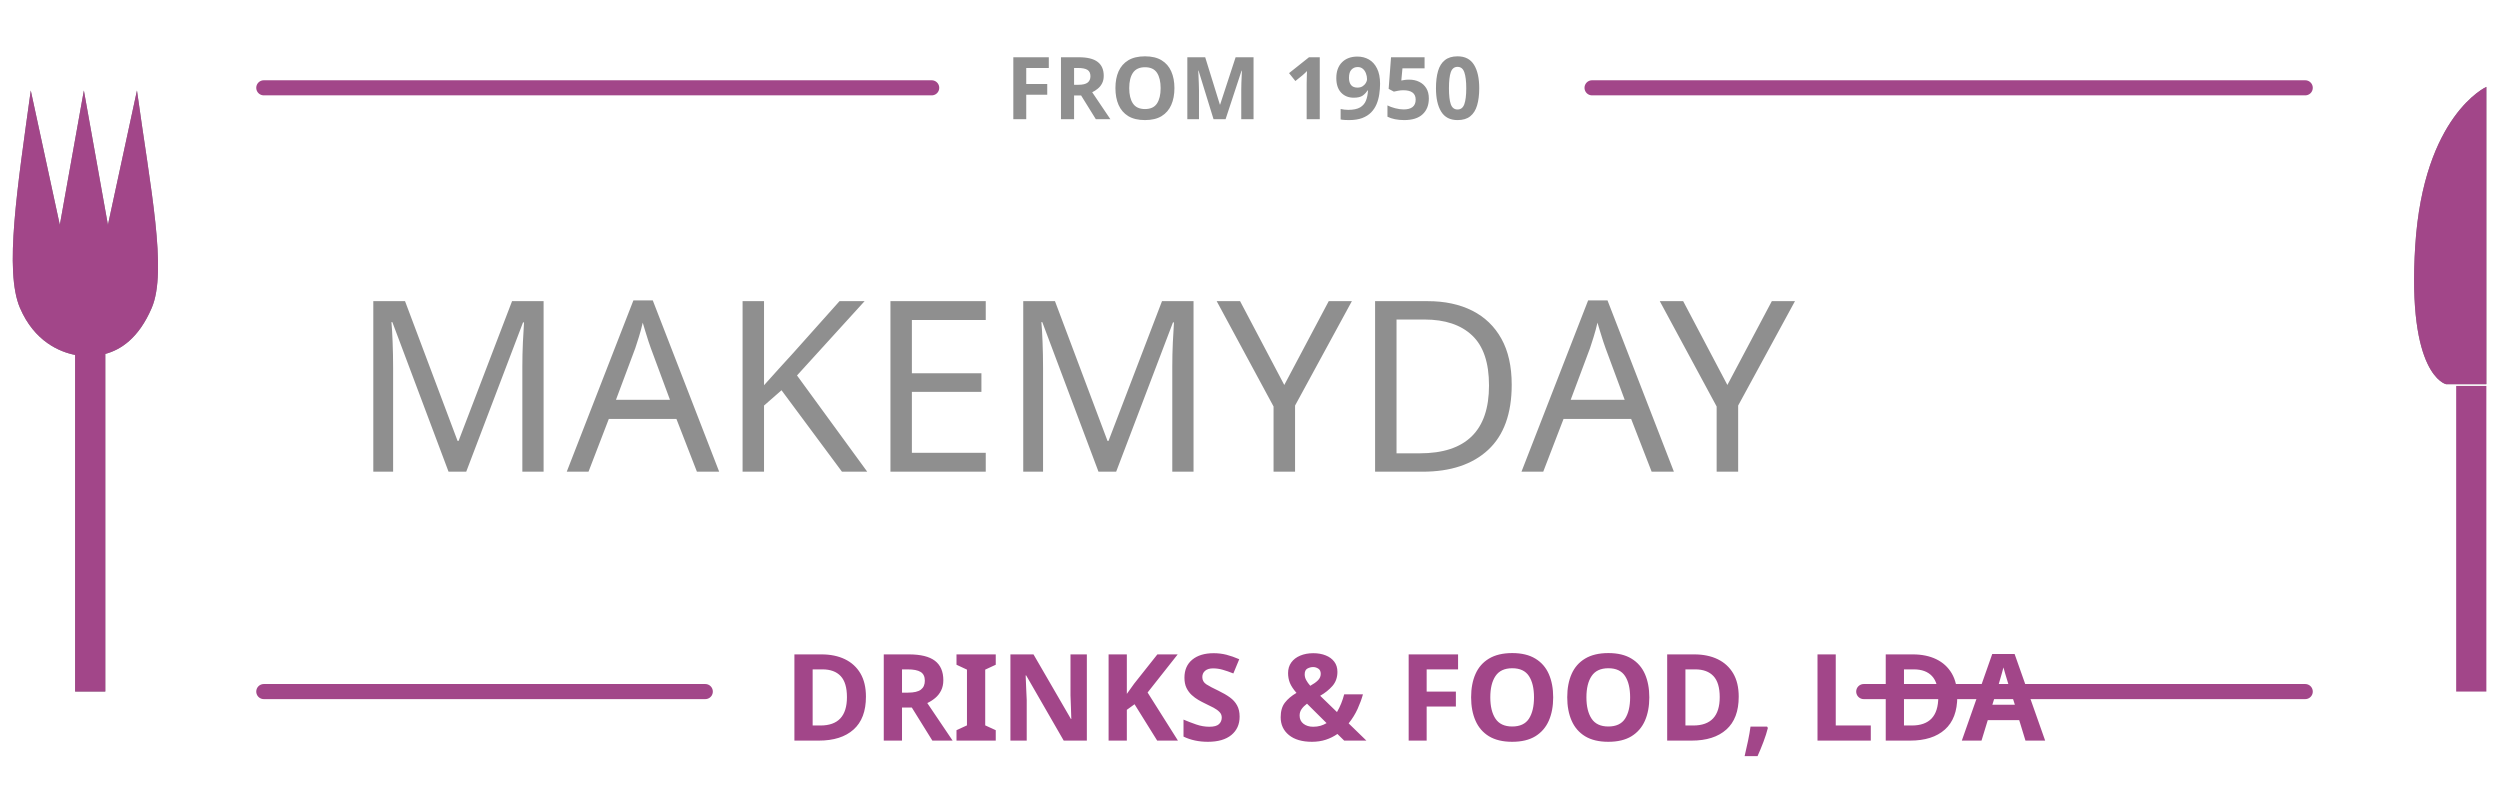
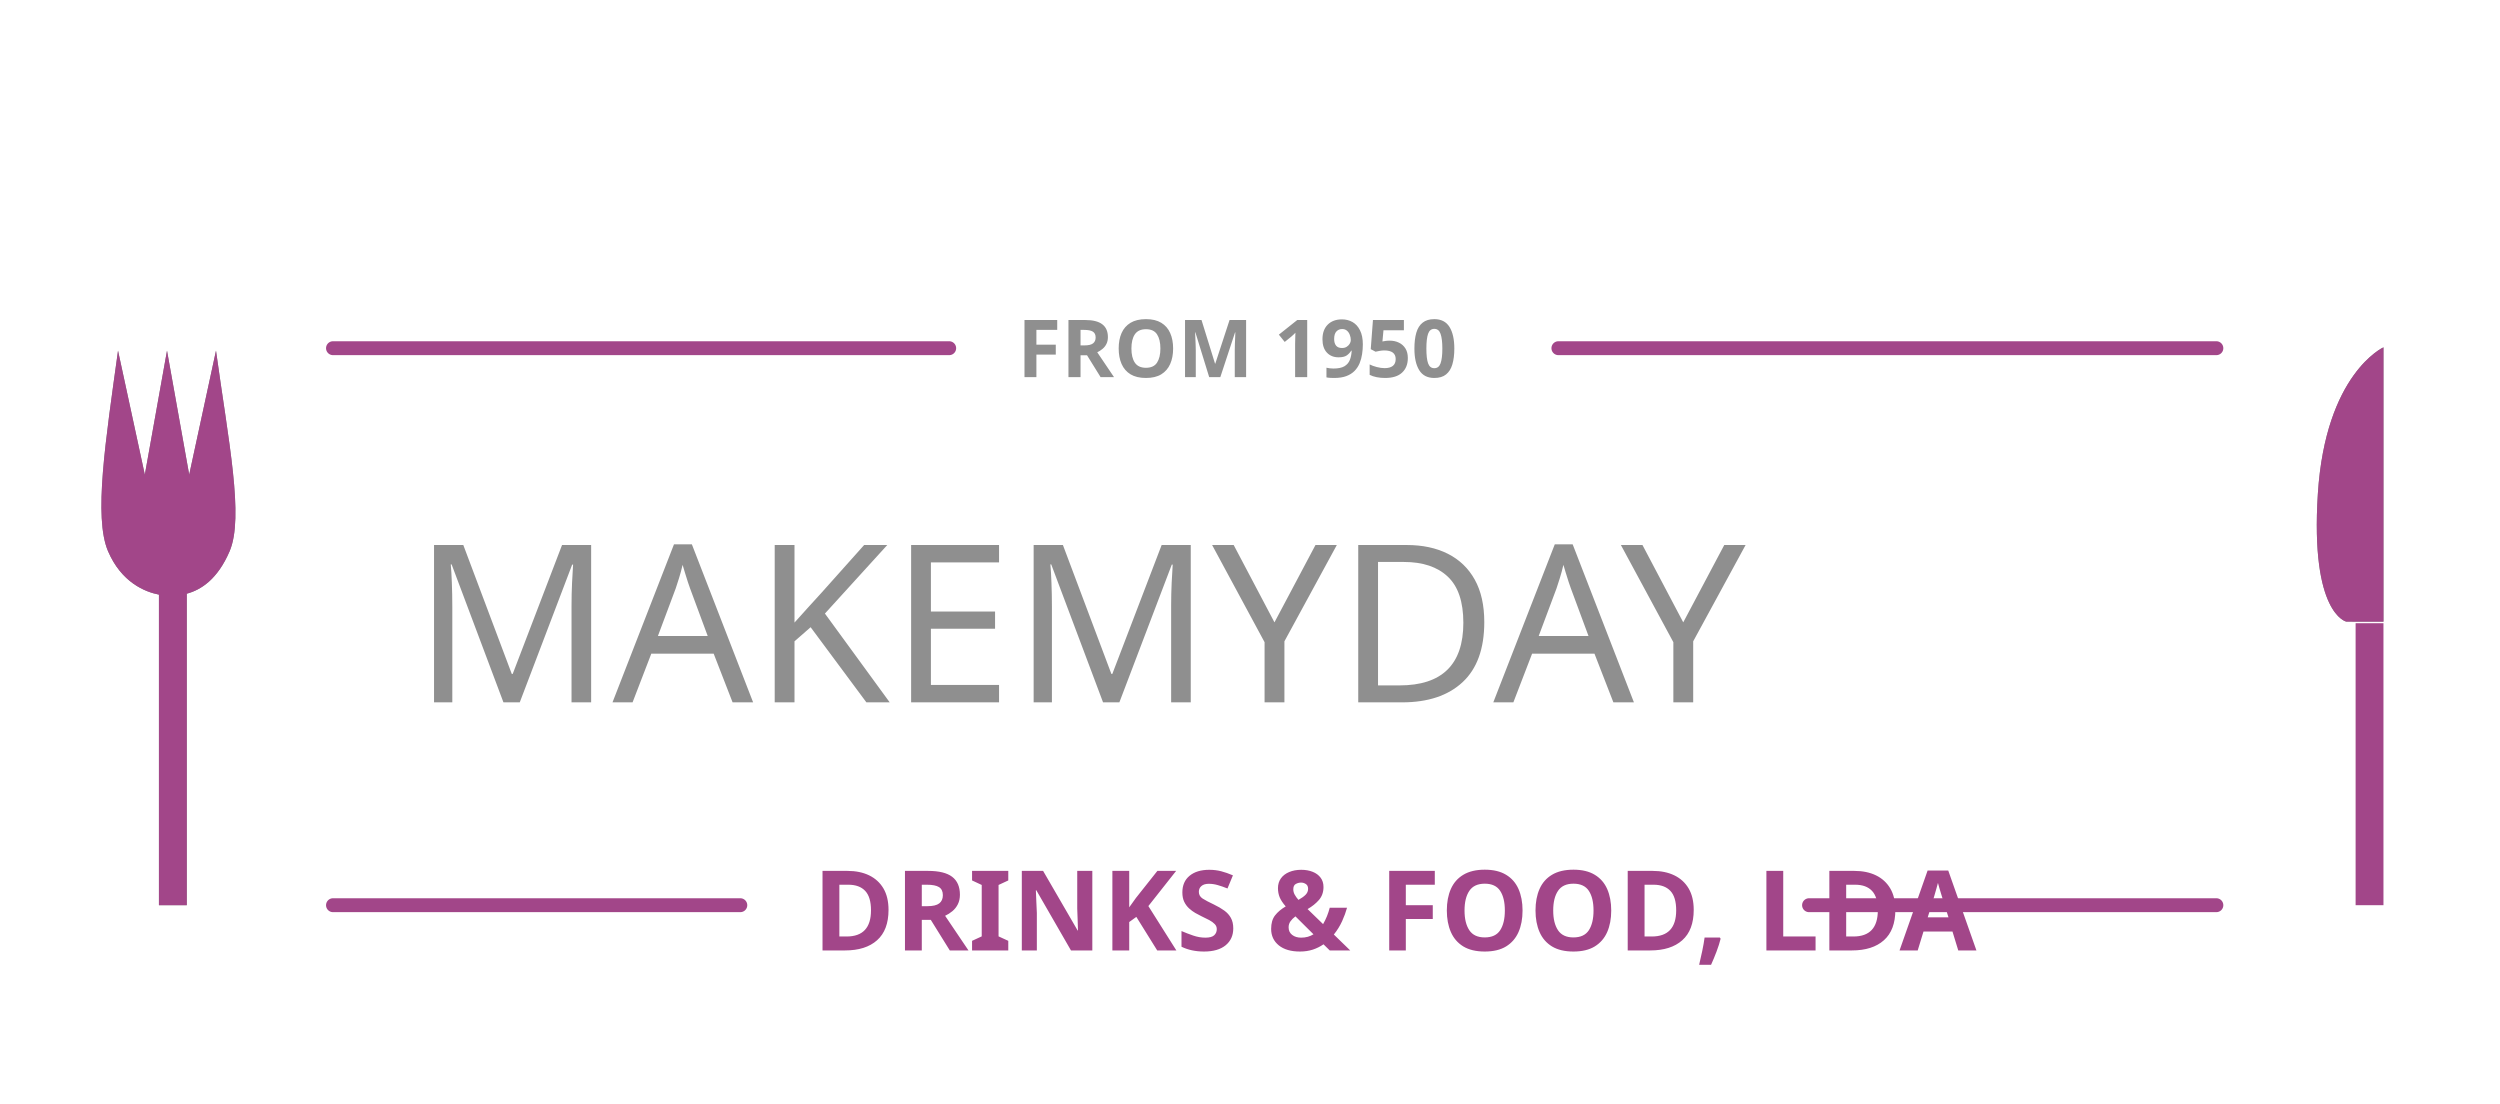
- <svg xmlns="http://www.w3.org/2000/svg" id="svg2" version="1.1" width="623" height="199">
+ <svg xmlns="http://www.w3.org/2000/svg" id="svg2" version="1.1" width="804.321" height="354.893">
  <defs id="defs6">
    <clipPath clipPathUnits="userSpaceOnUse" id="clipPath196">
      <path d="M 0,800 800,800 800,0 0,0 0,800 z" id="path198" />
    </clipPath>
    <clipPath clipPathUnits="userSpaceOnUse" id="clipPath172">
      <path d="M 0,800 800,800 800,0 0,0 0,800 z" id="path174" />
    </clipPath>
  </defs>
-   <g id="g148" transform="matrix(0.9403466,0,0,-0.9403466,609.5557,95.74242)" style="fill:#8f8f8f;fill-opacity:1">
-     <path d="m 0,0 c 0,0 -10.375,2.21 -8.162,36.742 2.213,34.531 18.845,42.053 18.845,42.053 l 0,-78.803 L 0,0 z" style="fill:#8f8f8f;fill-opacity:1;fill-rule:nonzero;stroke:none" id="path150" />
-   </g>
-   <g id="g3822" style="fill:#a24689;fill-opacity:1" transform="matrix(0.7522773,0,0,0.7522773,95.70907,206.1391)">
-     <path id="path146" style="fill:#a24689;fill-opacity:1;fill-rule:nonzero;stroke:none" d="m 696.408,-44.931 -10,0 0,-101.25 10,0 0,101.25 z" />
-     <g style="fill:#a24689;fill-opacity:1;stroke:none" transform="matrix(1.25,0,0,-1.25,683.0548,-146.75)" id="g152">
-       <path id="path154" style="fill:#a24689;fill-opacity:1;stroke:none" d="m 0,0 c 0,0 -10.375,2.21 -8.162,36.742 2.213,34.531 18.845,42.053 18.845,42.053 l 0,-78.803 L 0,0 z" />
+   <g id="g3796" transform="matrix(1.191072,0,0,1.191072,28.83794,85.95972)">
+     <g style="fill:#8f8f8f;fill-opacity:1" transform="matrix(0.9403466,0,0,-0.9403466,609.5557,95.74242)" id="g148">
+       <path id="path150" style="fill:#8f8f8f;fill-opacity:1;fill-rule:nonzero;stroke:none" d="m 0,0 c 0,0 -10.375,2.21 -8.162,36.742 2.213,34.531 18.845,42.053 18.845,42.053 l 0,-78.803 L 0,0 z" />
    </g>
-   </g>
-   <g id="g156" transform="matrix(0.9403466,0,0,-0.9403466,34.1319,22.54875)" style="fill:#8f8f8f;fill-opacity:1">
-     <path d="M 0,0 -7.697,-35.617 -14.071,0 -20.446,-35.617 -28.144,0 c -3.573,-25.943 -7.037,-47.847 -2.87,-57.604 3.843,-8.989 10.624,-11.694 14.624,-12.479 l 0,-89.209 8,0 0,89.48 c 4,1.072 8.823,4.061 12.307,12.208 C 8.087,-47.847 3.574,-25.943 0,0" style="fill:#8f8f8f;fill-opacity:1;fill-rule:nonzero;stroke:none" id="path158" />
-   </g>
-   <g id="g160" transform="matrix(0.9403466,0,0,-0.9403466,34.1319,22.54875)" style="fill:#a24689;fill-opacity:1;stroke:none">
-     <path d="M 0,0 -7.697,-35.617 -14.071,0 -20.446,-35.617 -28.144,0 c -3.573,-25.943 -7.037,-47.847 -2.87,-57.604 3.843,-8.989 10.624,-11.694 14.624,-12.479 l 0,-89.209 8,0 0,89.48 c 4,1.072 8.823,4.061 12.307,12.208 C 8.087,-47.847 3.574,-25.943 0,0 z" style="fill:#a24689;fill-opacity:1;stroke:none" id="path162" />
-   </g>
-   <text id="text164" style="font-size:59.524px;font-style:normal;font-variant:normal;font-weight:normal;font-stretch:normal;text-align:start;line-height:125%;writing-mode:lr-tb;text-anchor:start;fill:#8f8f8f;fill-opacity:1;font-family:Alfa Slab One;-inkscape-font-specification:Alfa Slab One" x="87.245" y="117.547">
-     <tspan id="tspan3183" x="87.245" y="117.547">MAKEMYDAY</tspan>
-   </text>
-   <g transform="matrix(0.9403466,0,0,-0.9403466,-64.97133,481.713)" id="g168" style="fill:#8f8f8f;fill-opacity:1;stroke:#a24689;stroke-opacity:1">
-     <g id="g170" clip-path="url(#clipPath172)" style="fill:#8f8f8f;fill-opacity:1;stroke:#a24689;stroke-opacity:1">
-       <g id="g176" transform="translate(139,329)" style="fill:#8f8f8f;fill-opacity:1;stroke:#a24689;stroke-opacity:1">
-         <path d="M 0,0 117,0" style="fill:#8f8f8f;fill-opacity:1;stroke:#a24689;stroke-width:4;stroke-linecap:round;stroke-linejoin:miter;stroke-miterlimit:10;stroke-opacity:1;stroke-dasharray:none" id="path178" />
-       </g>
-       <g id="g180" transform="translate(563,329)" style="fill:#8f8f8f;fill-opacity:1;stroke:#a24689;stroke-opacity:1">
-         <path d="M 0,0 117,0" style="fill:#8f8f8f;fill-opacity:1;stroke:#a24689;stroke-width:4;stroke-linecap:round;stroke-linejoin:miter;stroke-miterlimit:10;stroke-opacity:1;stroke-dasharray:none" id="path182" />
+     <g transform="matrix(0.7522773,0,0,0.7522773,95.70907,206.1391)" style="fill:#a24689;fill-opacity:1" id="g3822">
+       <path d="m 696.408,-44.931 -10,0 0,-101.25 10,0 0,101.25 z" style="fill:#a24689;fill-opacity:1;fill-rule:nonzero;stroke:none" id="path146" />
+       <g id="g152" transform="matrix(1.25,0,0,-1.25,683.0548,-146.75)" style="fill:#a24689;fill-opacity:1;stroke:none">
+         <path d="m 0,0 c 0,0 -10.375,2.21 -8.162,36.742 2.213,34.531 18.845,42.053 18.845,42.053 l 0,-78.803 L 0,0 z" style="fill:#a24689;fill-opacity:1;stroke:none" id="path154" />
      </g>
    </g>
-   </g>
-   <text y="184.558" x="195.261" id="text184" style="font-size:30.091px;font-style:normal;font-variant:normal;font-weight:bold;font-stretch:normal;text-align:start;line-height:125%;writing-mode:lr-tb;text-anchor:start;fill:#a24689;fill-opacity:1;font-family:Dosis;-inkscape-font-specification:Dosis Bold">
-     <tspan id="tspan3042" x="195.261" y="184.558">DRINKS &amp; FOOD, LDA</tspan>
-   </text>
-   <text style="font-size:11.284px;fill:#8f8f8f;fill-opacity:1" y="29.708" x="250.566" id="text188">
-     <tspan style="font-size:21.628px;font-variant:normal;font-weight:800;font-stretch:normal;writing-mode:lr-tb;fill:#8f8f8f;fill-opacity:1;fill-rule:nonzero;stroke:none;font-family:Dosis;-inkscape-font-specification:Dosis-ExtraBold" x="250.566 265.165 281.257 297.326 316.186 323.972 334.094 349.731 364.459" y="29.708" id="tspan190">FROM 1950</tspan>
-   </text>
-   <g transform="matrix(0.9403466,0,0,-0.9403466,-64.97133,481.713)" id="g192" style="fill:#8f8f8f;fill-opacity:1;stroke:#a24689;stroke-opacity:1">
-     <g id="g194" clip-path="url(#clipPath196)" style="fill:#8f8f8f;fill-opacity:1;stroke:#a24689;stroke-opacity:1">
-       <g id="g200" transform="translate(139,489)" style="fill:#8f8f8f;fill-opacity:1;stroke:#a24689;stroke-opacity:1">
-         <path d="M 0,0 177,0" style="fill:#8f8f8f;fill-opacity:1;stroke:#a24689;stroke-width:4;stroke-linecap:round;stroke-linejoin:miter;stroke-miterlimit:10;stroke-opacity:1;stroke-dasharray:none" id="path202" />
+     <g style="fill:#8f8f8f;fill-opacity:1" transform="matrix(0.9403466,0,0,-0.9403466,34.1319,22.54875)" id="g156">
+       <path id="path158" style="fill:#8f8f8f;fill-opacity:1;fill-rule:nonzero;stroke:none" d="M 0,0 -7.697,-35.617 -14.071,0 -20.446,-35.617 -28.144,0 c -3.573,-25.943 -7.037,-47.847 -2.87,-57.604 3.843,-8.989 10.624,-11.694 14.624,-12.479 l 0,-89.209 8,0 0,89.48 c 4,1.072 8.823,4.061 12.307,12.208 C 8.087,-47.847 3.574,-25.943 0,0" />
+     </g>
+     <g style="fill:#a24689;fill-opacity:1;stroke:none" transform="matrix(0.9403466,0,0,-0.9403466,34.1319,22.54875)" id="g160">
+       <path id="path162" style="fill:#a24689;fill-opacity:1;stroke:none" d="M 0,0 -7.697,-35.617 -14.071,0 -20.446,-35.617 -28.144,0 c -3.573,-25.943 -7.037,-47.847 -2.87,-57.604 3.843,-8.989 10.624,-11.694 14.624,-12.479 l 0,-89.209 8,0 0,89.48 c 4,1.072 8.823,4.061 12.307,12.208 C 8.087,-47.847 3.574,-25.943 0,0 z" />
+     </g>
+     <text y="117.547" x="87.245" style="font-size:59.524px;font-style:normal;font-variant:normal;font-weight:normal;font-stretch:normal;text-align:start;line-height:125%;writing-mode:lr-tb;text-anchor:start;fill:#8f8f8f;fill-opacity:1;font-family:Alfa Slab One;-inkscape-font-specification:Alfa Slab One" id="text164">
+       <tspan y="117.547" x="87.245" id="tspan3183">MAKEMYDAY</tspan>
+     </text>
+     <g style="fill:#8f8f8f;fill-opacity:1;stroke:#a24689;stroke-opacity:1" id="g168" transform="matrix(0.9403466,0,0,-0.9403466,-64.97133,481.713)">
+       <g style="fill:#8f8f8f;fill-opacity:1;stroke:#a24689;stroke-opacity:1" clip-path="url(#clipPath172)" id="g170">
+         <g style="fill:#8f8f8f;fill-opacity:1;stroke:#a24689;stroke-opacity:1" transform="translate(139,329)" id="g176">
+           <path id="path178" style="fill:#8f8f8f;fill-opacity:1;stroke:#a24689;stroke-width:4;stroke-linecap:round;stroke-linejoin:miter;stroke-miterlimit:10;stroke-opacity:1;stroke-dasharray:none" d="M 0,0 117,0" />
+         </g>
+         <g style="fill:#8f8f8f;fill-opacity:1;stroke:#a24689;stroke-opacity:1" transform="translate(563,329)" id="g180">
+           <path id="path182" style="fill:#8f8f8f;fill-opacity:1;stroke:#a24689;stroke-width:4;stroke-linecap:round;stroke-linejoin:miter;stroke-miterlimit:10;stroke-opacity:1;stroke-dasharray:none" d="M 0,0 117,0" />
+         </g>
      </g>
-       <g id="g204" transform="translate(491,489)" style="fill:#8f8f8f;fill-opacity:1;stroke:#a24689;stroke-opacity:1">
-         <path d="M 0,0 189,0" style="fill:#8f8f8f;fill-opacity:1;stroke:#a24689;stroke-width:4;stroke-linecap:round;stroke-linejoin:miter;stroke-miterlimit:10;stroke-opacity:1;stroke-dasharray:none" id="path206" />
+     </g>
+     <text style="font-size:30.091px;font-style:normal;font-variant:normal;font-weight:bold;font-stretch:normal;text-align:start;line-height:125%;writing-mode:lr-tb;text-anchor:start;fill:#a24689;fill-opacity:1;font-family:Dosis;-inkscape-font-specification:Dosis Bold" id="text184" x="195.261" y="184.558">
+       <tspan y="184.558" x="195.261" id="tspan3042">DRINKS &amp; FOOD, LDA</tspan>
+     </text>
+     <text id="text188" x="250.566" y="29.708" style="font-size:11.284px;fill:#8f8f8f;fill-opacity:1">
+       <tspan id="tspan190" y="29.708" x="250.566 265.165 281.257 297.326 316.186 323.972 334.094 349.731 364.459" style="font-size:21.628px;font-variant:normal;font-weight:800;font-stretch:normal;writing-mode:lr-tb;fill:#8f8f8f;fill-opacity:1;fill-rule:nonzero;stroke:none;font-family:Dosis;-inkscape-font-specification:Dosis-ExtraBold">FROM 1950</tspan>
+     </text>
+     <g style="fill:#8f8f8f;fill-opacity:1;stroke:#a24689;stroke-opacity:1" id="g192" transform="matrix(0.9403466,0,0,-0.9403466,-64.97133,481.713)">
+       <g style="fill:#8f8f8f;fill-opacity:1;stroke:#a24689;stroke-opacity:1" clip-path="url(#clipPath196)" id="g194">
+         <g style="fill:#8f8f8f;fill-opacity:1;stroke:#a24689;stroke-opacity:1" transform="translate(139,489)" id="g200">
+           <path id="path202" style="fill:#8f8f8f;fill-opacity:1;stroke:#a24689;stroke-width:4;stroke-linecap:round;stroke-linejoin:miter;stroke-miterlimit:10;stroke-opacity:1;stroke-dasharray:none" d="M 0,0 177,0" />
+         </g>
+         <g style="fill:#8f8f8f;fill-opacity:1;stroke:#a24689;stroke-opacity:1" transform="translate(491,489)" id="g204">
+           <path id="path206" style="fill:#8f8f8f;fill-opacity:1;stroke:#a24689;stroke-width:4;stroke-linecap:round;stroke-linejoin:miter;stroke-miterlimit:10;stroke-opacity:1;stroke-dasharray:none" d="M 0,0 189,0" />
+         </g>
      </g>
    </g>
  </g>
</svg>
